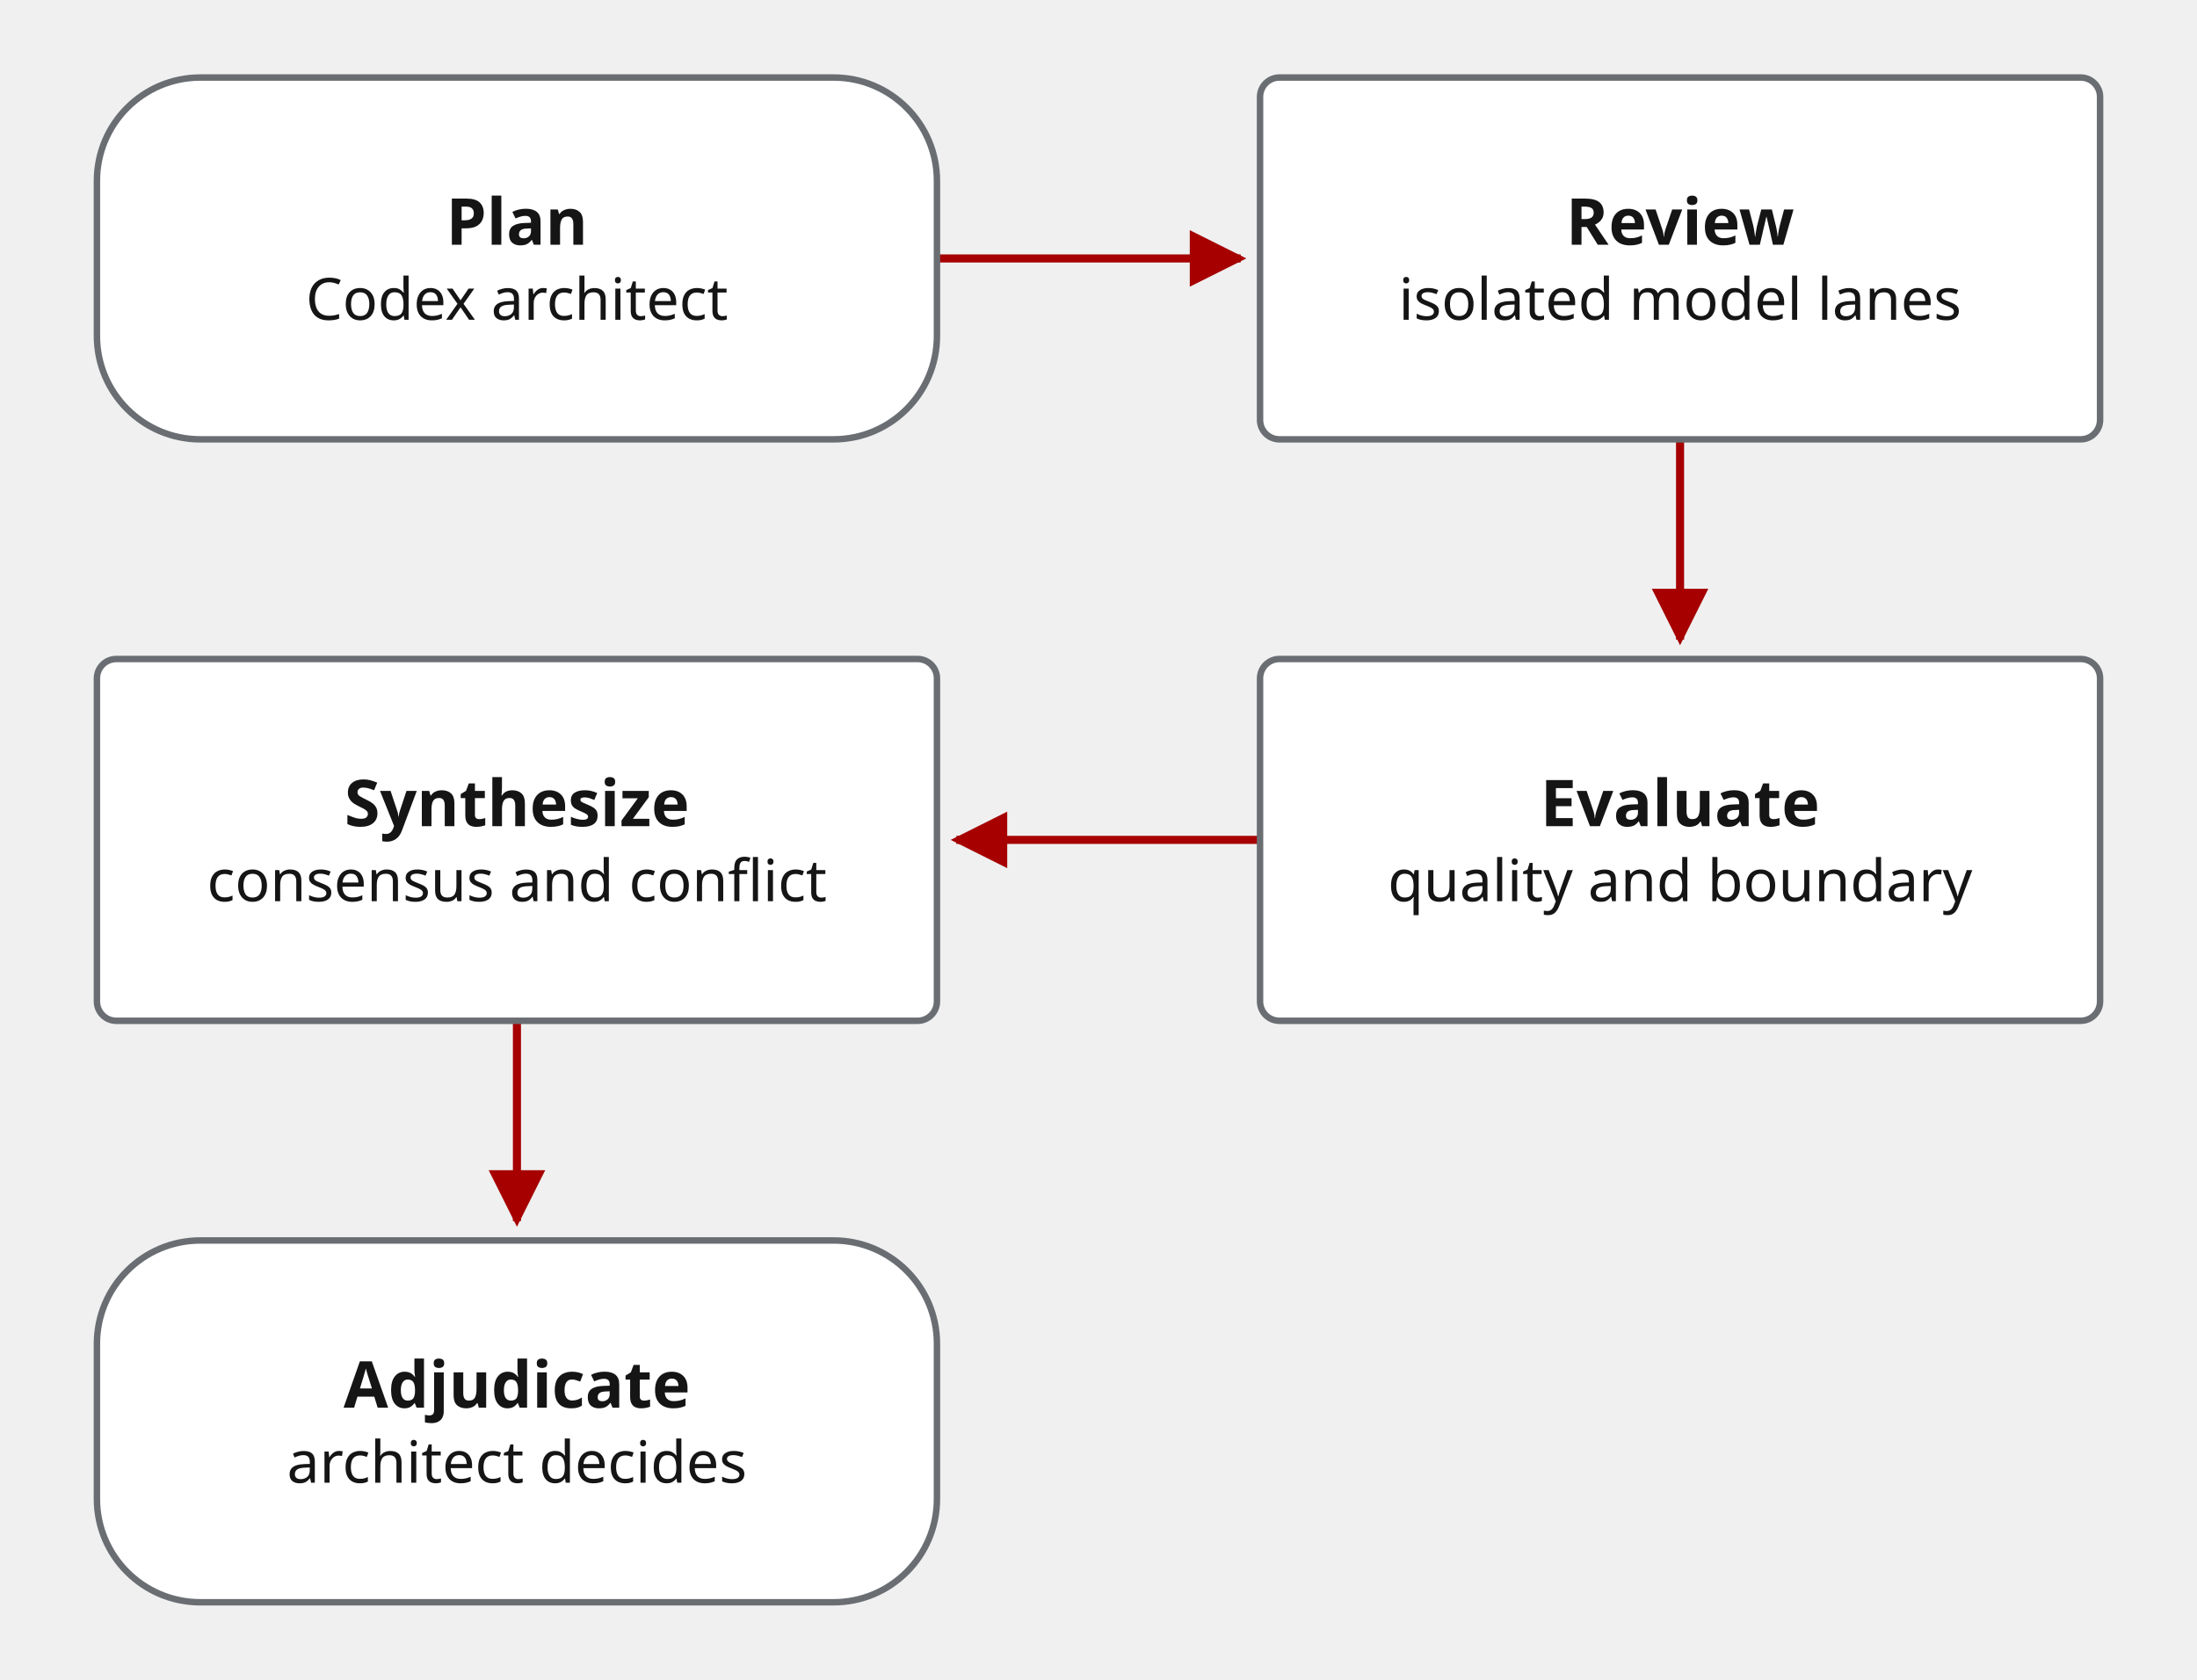
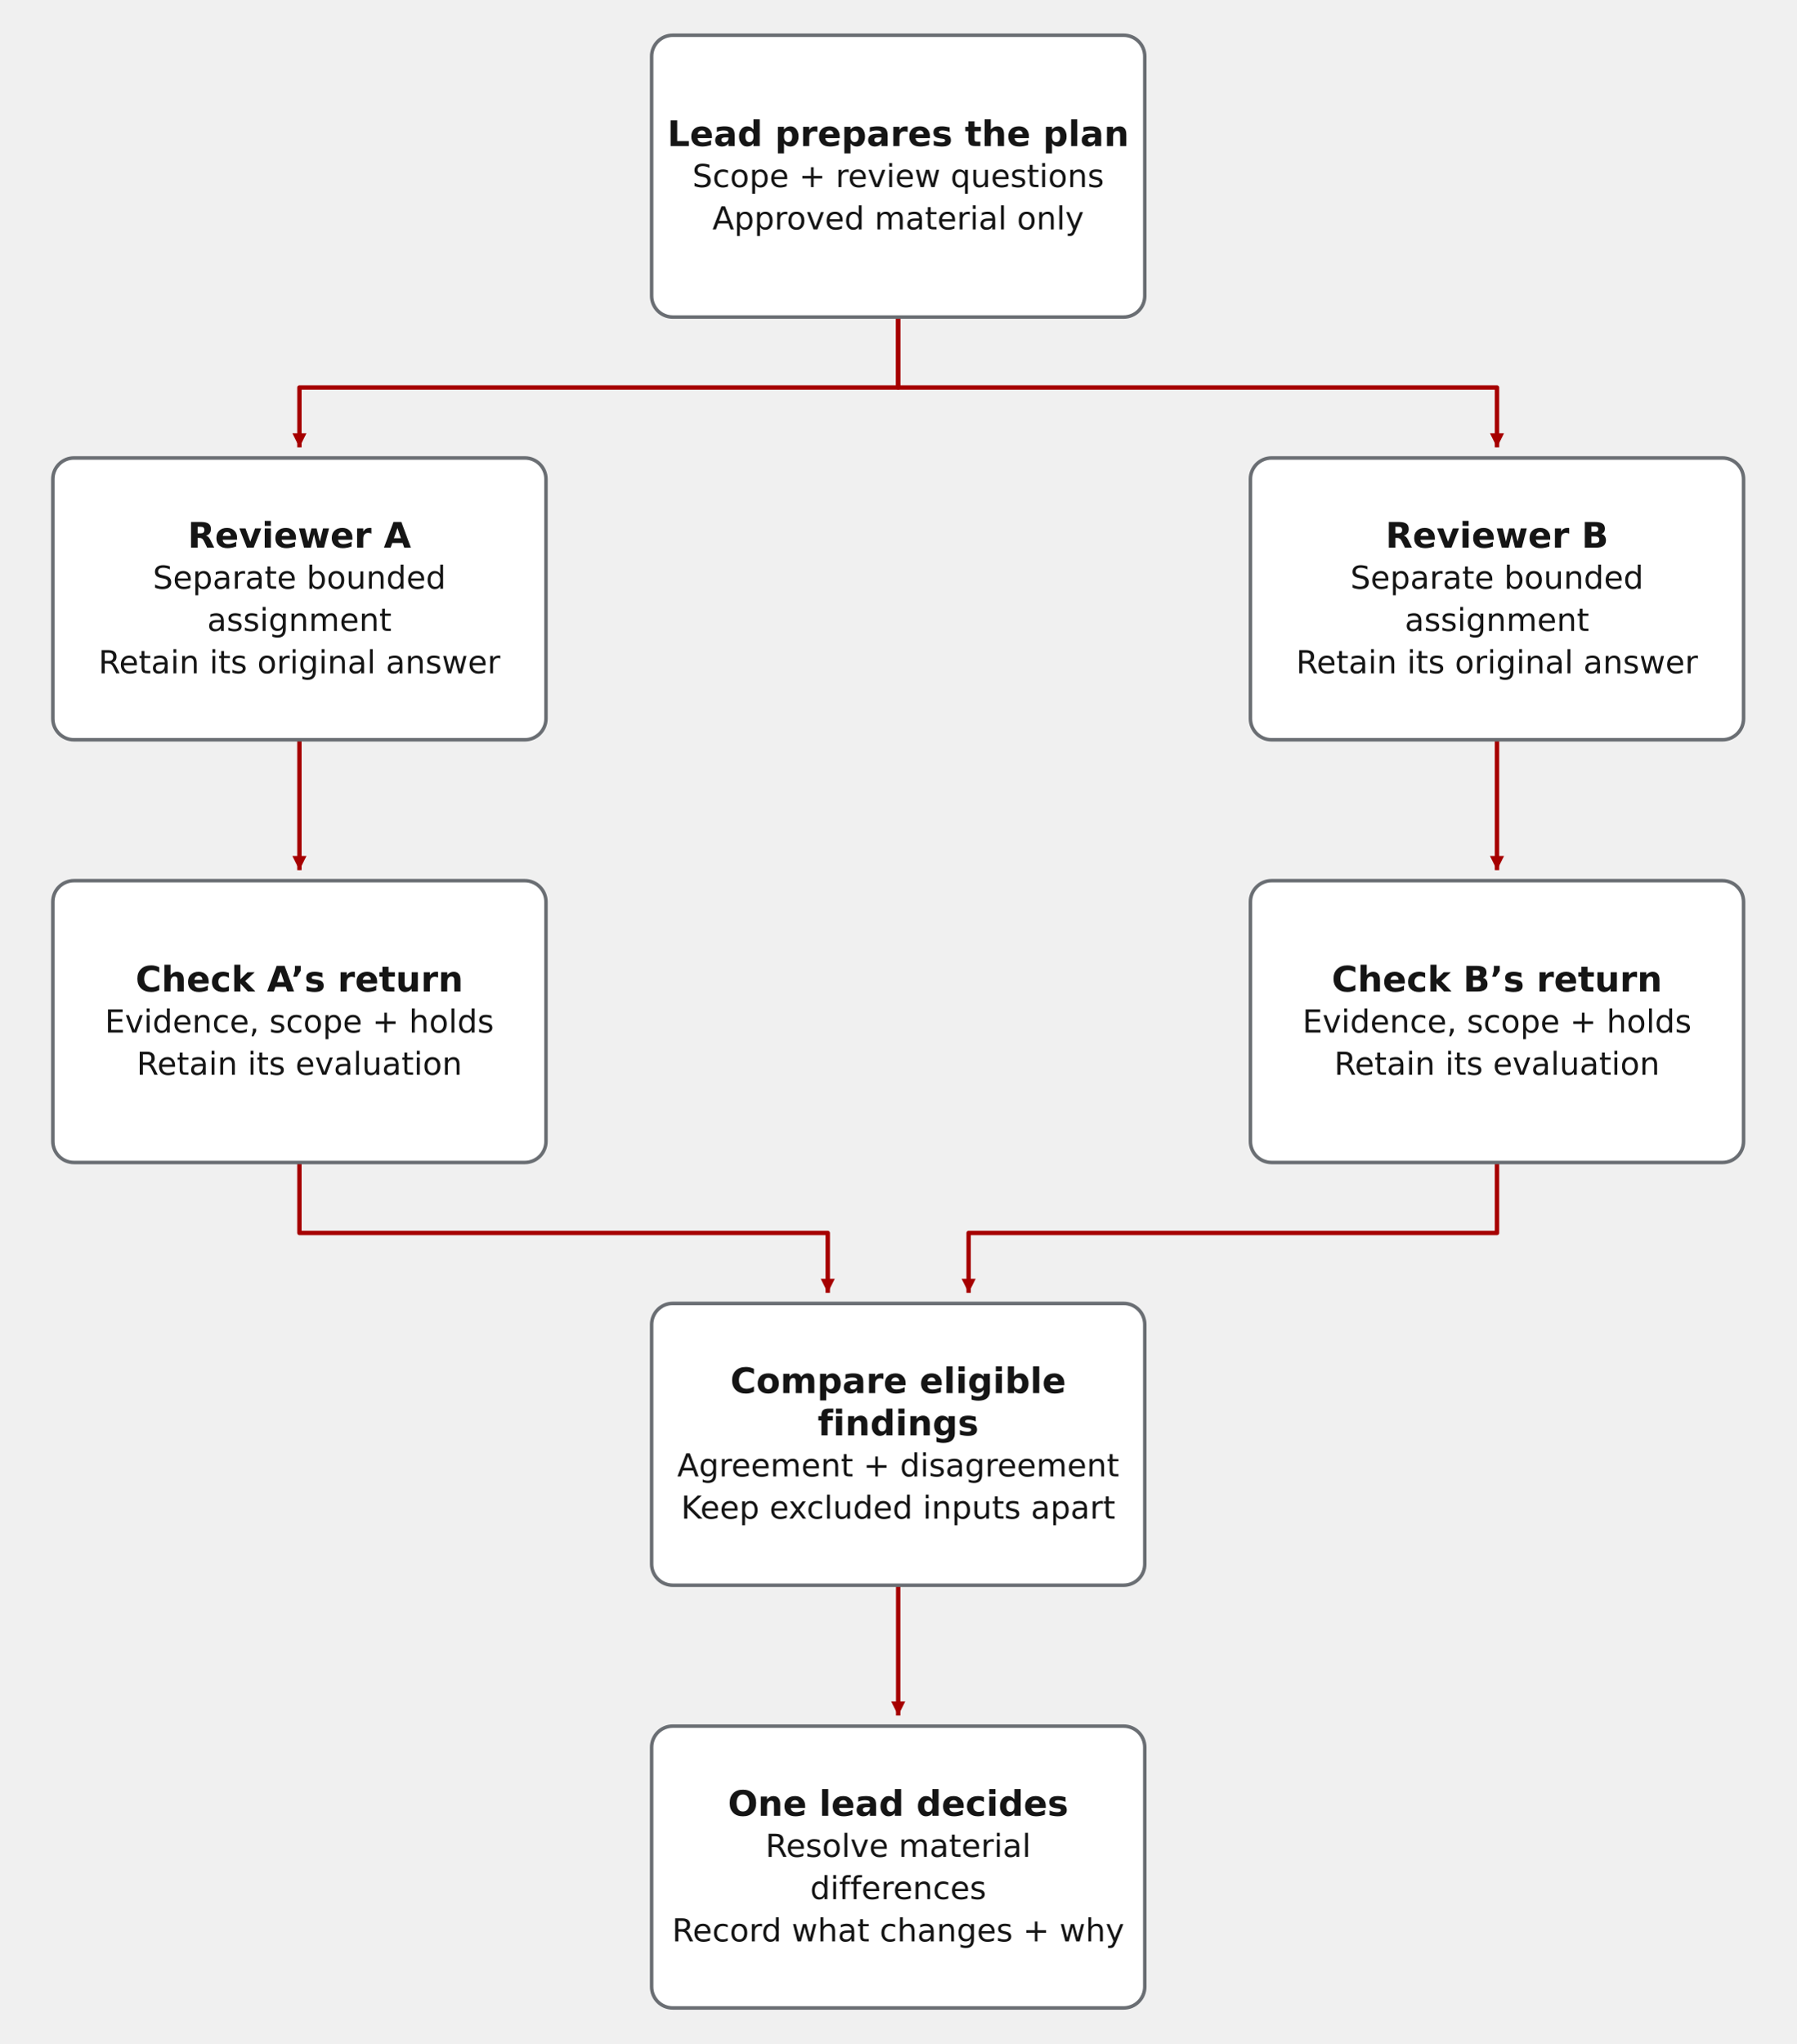
- <svg xmlns="http://www.w3.org/2000/svg" width="680" height="520" viewBox="0 0 680 520" role="img" aria-labelledby="title desc" font-family="system-ui, sans-serif" fill="#151515">
+ <svg xmlns="http://www.w3.org/2000/svg" width="1020" height="1160" viewBox="0 0 1020 1160" role="img" aria-labelledby="title desc" font-family="DejaVu Sans, sans-serif" fill="#151515">
+   <style id="diagram-theme">
+   /* Inherited color-scheme also follows an explicit page selection. */
+   @media (prefers-color-scheme: dark) {
+     [fill="#151515"] { fill: #edf2f9; }
+     [stroke="#151515"] { stroke: #edf2f9; }
+     [fill="#fff"] { fill: #1b2d44; }
+     [stroke="#fff"] { stroke: #111923; }
+     [fill="#6a6e73"] { fill: #8b9db4; }
+     [stroke="#6a6e73"] { stroke: #8b9db4; }
+     [fill="#fff4e5"] { fill: #332a1c; }
+     [stroke="#fff4e5"] { stroke: #332a1c; }
+     [fill="#8f5200"] { fill: #efb46f; }
+     [stroke="#8f5200"] { stroke: #efb46f; }
+     [fill="#a60000"] { fill: #ff8795; }
+     [stroke="#a60000"] { stroke: #ff8795; }
+     [fill="#760000"] { fill: #ffb1ba; }
+     [stroke="#760000"] { stroke: #ffb1ba; }
+   }
+ </style>
  <defs>
-     <marker id="arrow" viewBox="0 0 10 10" refX="9" refY="5" markerWidth="7" markerHeight="7" orient="auto-start-reverse">
-       <path d="M 0 0 L 10 5 L 0 10 z" fill="#a60000" />
+     <marker id="arrow" markerUnits="userSpaceOnUse" viewBox="0 0 8 8" refX="8" refY="4" markerWidth="8" markerHeight="8" orient="auto-start-reverse">
+       <path d="M 0 0 L 8 4 L 0 8 z" fill="#a60000" />
    </marker>
  </defs>
-   <path data-from="0" data-to="1" d="M 290,80 H 384" fill="none" stroke="#a60000" stroke-width="2.5" stroke-linejoin="round" marker-end="url(#arrow)" />
-   <path data-from="1" data-to="2" d="M 520,136 V 198" fill="none" stroke="#a60000" stroke-width="2.5" stroke-linejoin="round" marker-end="url(#arrow)" />
-   <path data-from="2" data-to="3" d="M 390,260 H 296" fill="none" stroke="#a60000" stroke-width="2.5" stroke-linejoin="round" marker-end="url(#arrow)" />
-   <path data-from="3" data-to="4" d="M 160,316 V 378" fill="none" stroke="#a60000" stroke-width="2.5" stroke-linejoin="round" marker-end="url(#arrow)" />
-   <g data-node="0" data-x="160" data-y="80" data-width="260" data-height="112">
-     <rect x="30.0" y="24.0" width="260" height="112" rx="32" fill="#fff" stroke="#6a6e73" stroke-width="2" />
-     <text x="160" y="68" text-anchor="middle" dominant-baseline="central" font-size="20" font-weight="600">Plan</text>
-     <text x="160" y="92" text-anchor="middle" dominant-baseline="central" font-size="18" font-weight="400">Codex architect</text>
+   <path data-from="plan" data-to="review-a" d="M 510,180 V 220 H 170 V 254" fill="none" stroke="#a60000" stroke-width="2.5" stroke-linejoin="round" marker-end="url(#arrow)" />
+   <path data-from="plan" data-to="review-b" d="M 510,180 V 220 H 850 V 254" fill="none" stroke="#a60000" stroke-width="2.5" stroke-linejoin="round" marker-end="url(#arrow)" />
+   <path data-from="review-a" data-to="evaluated-a" d="M 170,420 V 494" fill="none" stroke="#a60000" stroke-width="2.5" stroke-linejoin="round" marker-end="url(#arrow)" />
+   <path data-from="review-b" data-to="evaluated-b" d="M 850,420 V 494" fill="none" stroke="#a60000" stroke-width="2.5" stroke-linejoin="round" marker-end="url(#arrow)" />
+   <path data-from="evaluated-a" data-to="compare" d="M 170,660 V 700 H 470 V 734" fill="none" stroke="#a60000" stroke-width="2.5" stroke-linejoin="round" marker-end="url(#arrow)" />
+   <path data-from="evaluated-b" data-to="compare" d="M 850,660 V 700 H 550 V 734" fill="none" stroke="#a60000" stroke-width="2.5" stroke-linejoin="round" marker-end="url(#arrow)" />
+   <path data-from="compare" data-to="decision" d="M 510,900 V 974" fill="none" stroke="#a60000" stroke-width="2.5" stroke-linejoin="round" marker-end="url(#arrow)" />
+   <g data-node="plan" data-x="510" data-y="100" data-width="280" data-height="160">
+     <rect x="370.0" y="20.0" width="280" height="160" rx="12" fill="#fff" stroke="#6a6e73" stroke-width="2" />
+     <text x="510" y="76" text-anchor="middle" dominant-baseline="central" font-size="20" font-weight="600">Lead prepares the plan</text>
+     <text x="510" y="100" text-anchor="middle" dominant-baseline="central" font-size="18" font-weight="400">Scope + review questions</text>
+     <text x="510" y="124" text-anchor="middle" dominant-baseline="central" font-size="18" font-weight="400">Approved material only</text>
  </g>
-   <g data-node="1" data-x="520" data-y="80" data-width="260" data-height="112">
-     <rect x="390.0" y="24.0" width="260" height="112" rx="6" fill="#fff" stroke="#6a6e73" stroke-width="2" />
-     <text x="520" y="68" text-anchor="middle" dominant-baseline="central" font-size="20" font-weight="600">Review</text>
-     <text x="520" y="92" text-anchor="middle" dominant-baseline="central" font-size="18" font-weight="400">isolated model lanes</text>
+   <g data-node="review-a" data-x="170" data-y="340" data-width="280" data-height="160">
+     <rect x="30.0" y="260.0" width="280" height="160" rx="12" fill="#fff" stroke="#6a6e73" stroke-width="2" />
+     <text x="170" y="304" text-anchor="middle" dominant-baseline="central" font-size="20" font-weight="600">Reviewer A</text>
+     <text x="170" y="328" text-anchor="middle" dominant-baseline="central" font-size="18" font-weight="400">Separate bounded</text>
+     <text x="170" y="352" text-anchor="middle" dominant-baseline="central" font-size="18" font-weight="400">assignment</text>
+     <text x="170" y="376" text-anchor="middle" dominant-baseline="central" font-size="18" font-weight="400">Retain its original answer</text>
  </g>
-   <g data-node="2" data-x="520" data-y="260" data-width="260" data-height="112">
-     <rect x="390.0" y="204.0" width="260" height="112" rx="6" fill="#fff" stroke="#6a6e73" stroke-width="2" />
-     <text x="520" y="248" text-anchor="middle" dominant-baseline="central" font-size="20" font-weight="600">Evaluate</text>
-     <text x="520" y="272" text-anchor="middle" dominant-baseline="central" font-size="18" font-weight="400">quality and boundary</text>
+   <g data-node="evaluated-a" data-x="170" data-y="580" data-width="280" data-height="160">
+     <rect x="30.0" y="500.0" width="280" height="160" rx="12" fill="#fff" stroke="#6a6e73" stroke-width="2" />
+     <text x="170" y="556" text-anchor="middle" dominant-baseline="central" font-size="20" font-weight="600">Check A’s return</text>
+     <text x="170" y="580" text-anchor="middle" dominant-baseline="central" font-size="18" font-weight="400">Evidence, scope + holds</text>
+     <text x="170" y="604" text-anchor="middle" dominant-baseline="central" font-size="18" font-weight="400">Retain its evaluation</text>
  </g>
-   <g data-node="3" data-x="160" data-y="260" data-width="260" data-height="112">
-     <rect x="30.0" y="204.0" width="260" height="112" rx="6" fill="#fff" stroke="#6a6e73" stroke-width="2" />
-     <text x="160" y="248" text-anchor="middle" dominant-baseline="central" font-size="20" font-weight="600">Synthesize</text>
-     <text x="160" y="272" text-anchor="middle" dominant-baseline="central" font-size="18" font-weight="400">consensus and conflict</text>
+   <g data-node="review-b" data-x="850" data-y="340" data-width="280" data-height="160">
+     <rect x="710.0" y="260.0" width="280" height="160" rx="12" fill="#fff" stroke="#6a6e73" stroke-width="2" />
+     <text x="850" y="304" text-anchor="middle" dominant-baseline="central" font-size="20" font-weight="600">Reviewer B</text>
+     <text x="850" y="328" text-anchor="middle" dominant-baseline="central" font-size="18" font-weight="400">Separate bounded</text>
+     <text x="850" y="352" text-anchor="middle" dominant-baseline="central" font-size="18" font-weight="400">assignment</text>
+     <text x="850" y="376" text-anchor="middle" dominant-baseline="central" font-size="18" font-weight="400">Retain its original answer</text>
  </g>
-   <g data-node="4" data-x="160" data-y="440" data-width="260" data-height="112">
-     <rect x="30.0" y="384.0" width="260" height="112" rx="32" fill="#fff" stroke="#6a6e73" stroke-width="2" />
-     <text x="160" y="428" text-anchor="middle" dominant-baseline="central" font-size="20" font-weight="600">Adjudicate</text>
-     <text x="160" y="452" text-anchor="middle" dominant-baseline="central" font-size="18" font-weight="400">architect decides</text>
+   <g data-node="evaluated-b" data-x="850" data-y="580" data-width="280" data-height="160">
+     <rect x="710.0" y="500.0" width="280" height="160" rx="12" fill="#fff" stroke="#6a6e73" stroke-width="2" />
+     <text x="850" y="556" text-anchor="middle" dominant-baseline="central" font-size="20" font-weight="600">Check B’s return</text>
+     <text x="850" y="580" text-anchor="middle" dominant-baseline="central" font-size="18" font-weight="400">Evidence, scope + holds</text>
+     <text x="850" y="604" text-anchor="middle" dominant-baseline="central" font-size="18" font-weight="400">Retain its evaluation</text>
+   </g>
+   <g data-node="compare" data-x="510" data-y="820" data-width="280" data-height="160">
+     <rect x="370.0" y="740.0" width="280" height="160" rx="12" fill="#fff" stroke="#6a6e73" stroke-width="2" />
+     <text x="510" y="784" text-anchor="middle" dominant-baseline="central" font-size="20" font-weight="600">Compare eligible</text>
+     <text x="510" y="808" text-anchor="middle" dominant-baseline="central" font-size="20" font-weight="600">findings</text>
+     <text x="510" y="832" text-anchor="middle" dominant-baseline="central" font-size="18" font-weight="400">Agreement + disagreement</text>
+     <text x="510" y="856" text-anchor="middle" dominant-baseline="central" font-size="18" font-weight="400">Keep excluded inputs apart</text>
+   </g>
+   <g data-node="decision" data-x="510" data-y="1060" data-width="280" data-height="160">
+     <rect x="370.0" y="980.0" width="280" height="160" rx="12" fill="#fff" stroke="#6a6e73" stroke-width="2" />
+     <text x="510" y="1024" text-anchor="middle" dominant-baseline="central" font-size="20" font-weight="600">One lead decides</text>
+     <text x="510" y="1048" text-anchor="middle" dominant-baseline="central" font-size="18" font-weight="400">Resolve material</text>
+     <text x="510" y="1072" text-anchor="middle" dominant-baseline="central" font-size="18" font-weight="400">differences</text>
+     <text x="510" y="1096" text-anchor="middle" dominant-baseline="central" font-size="18" font-weight="400">Record what changes + why</text>
  </g>
</svg>
